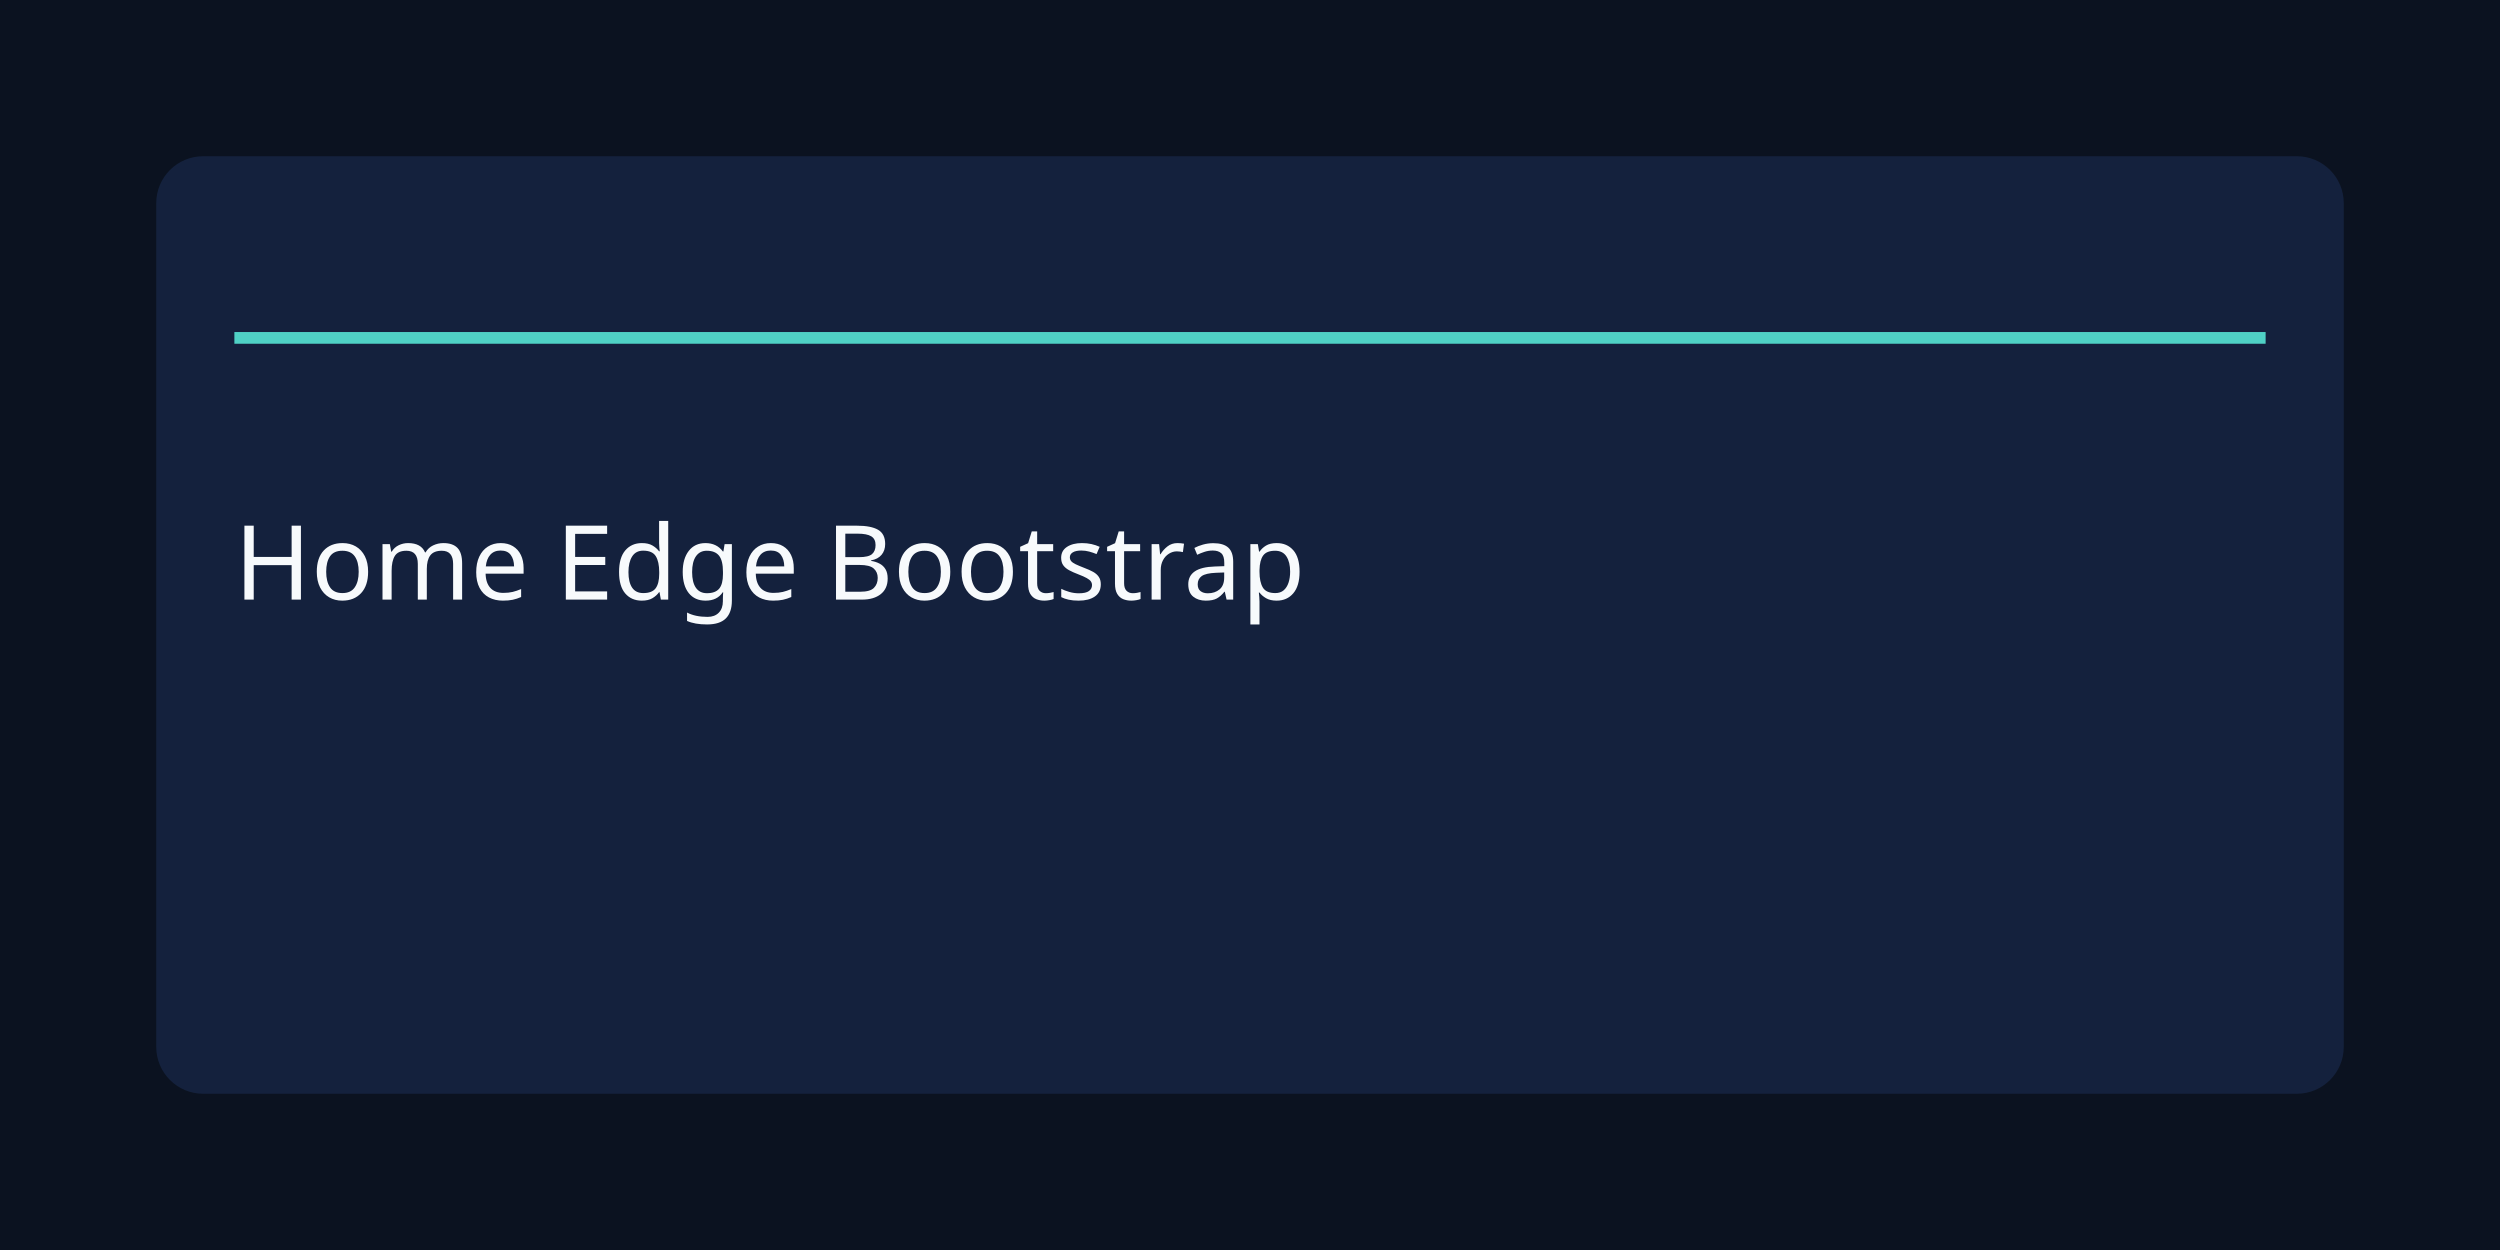
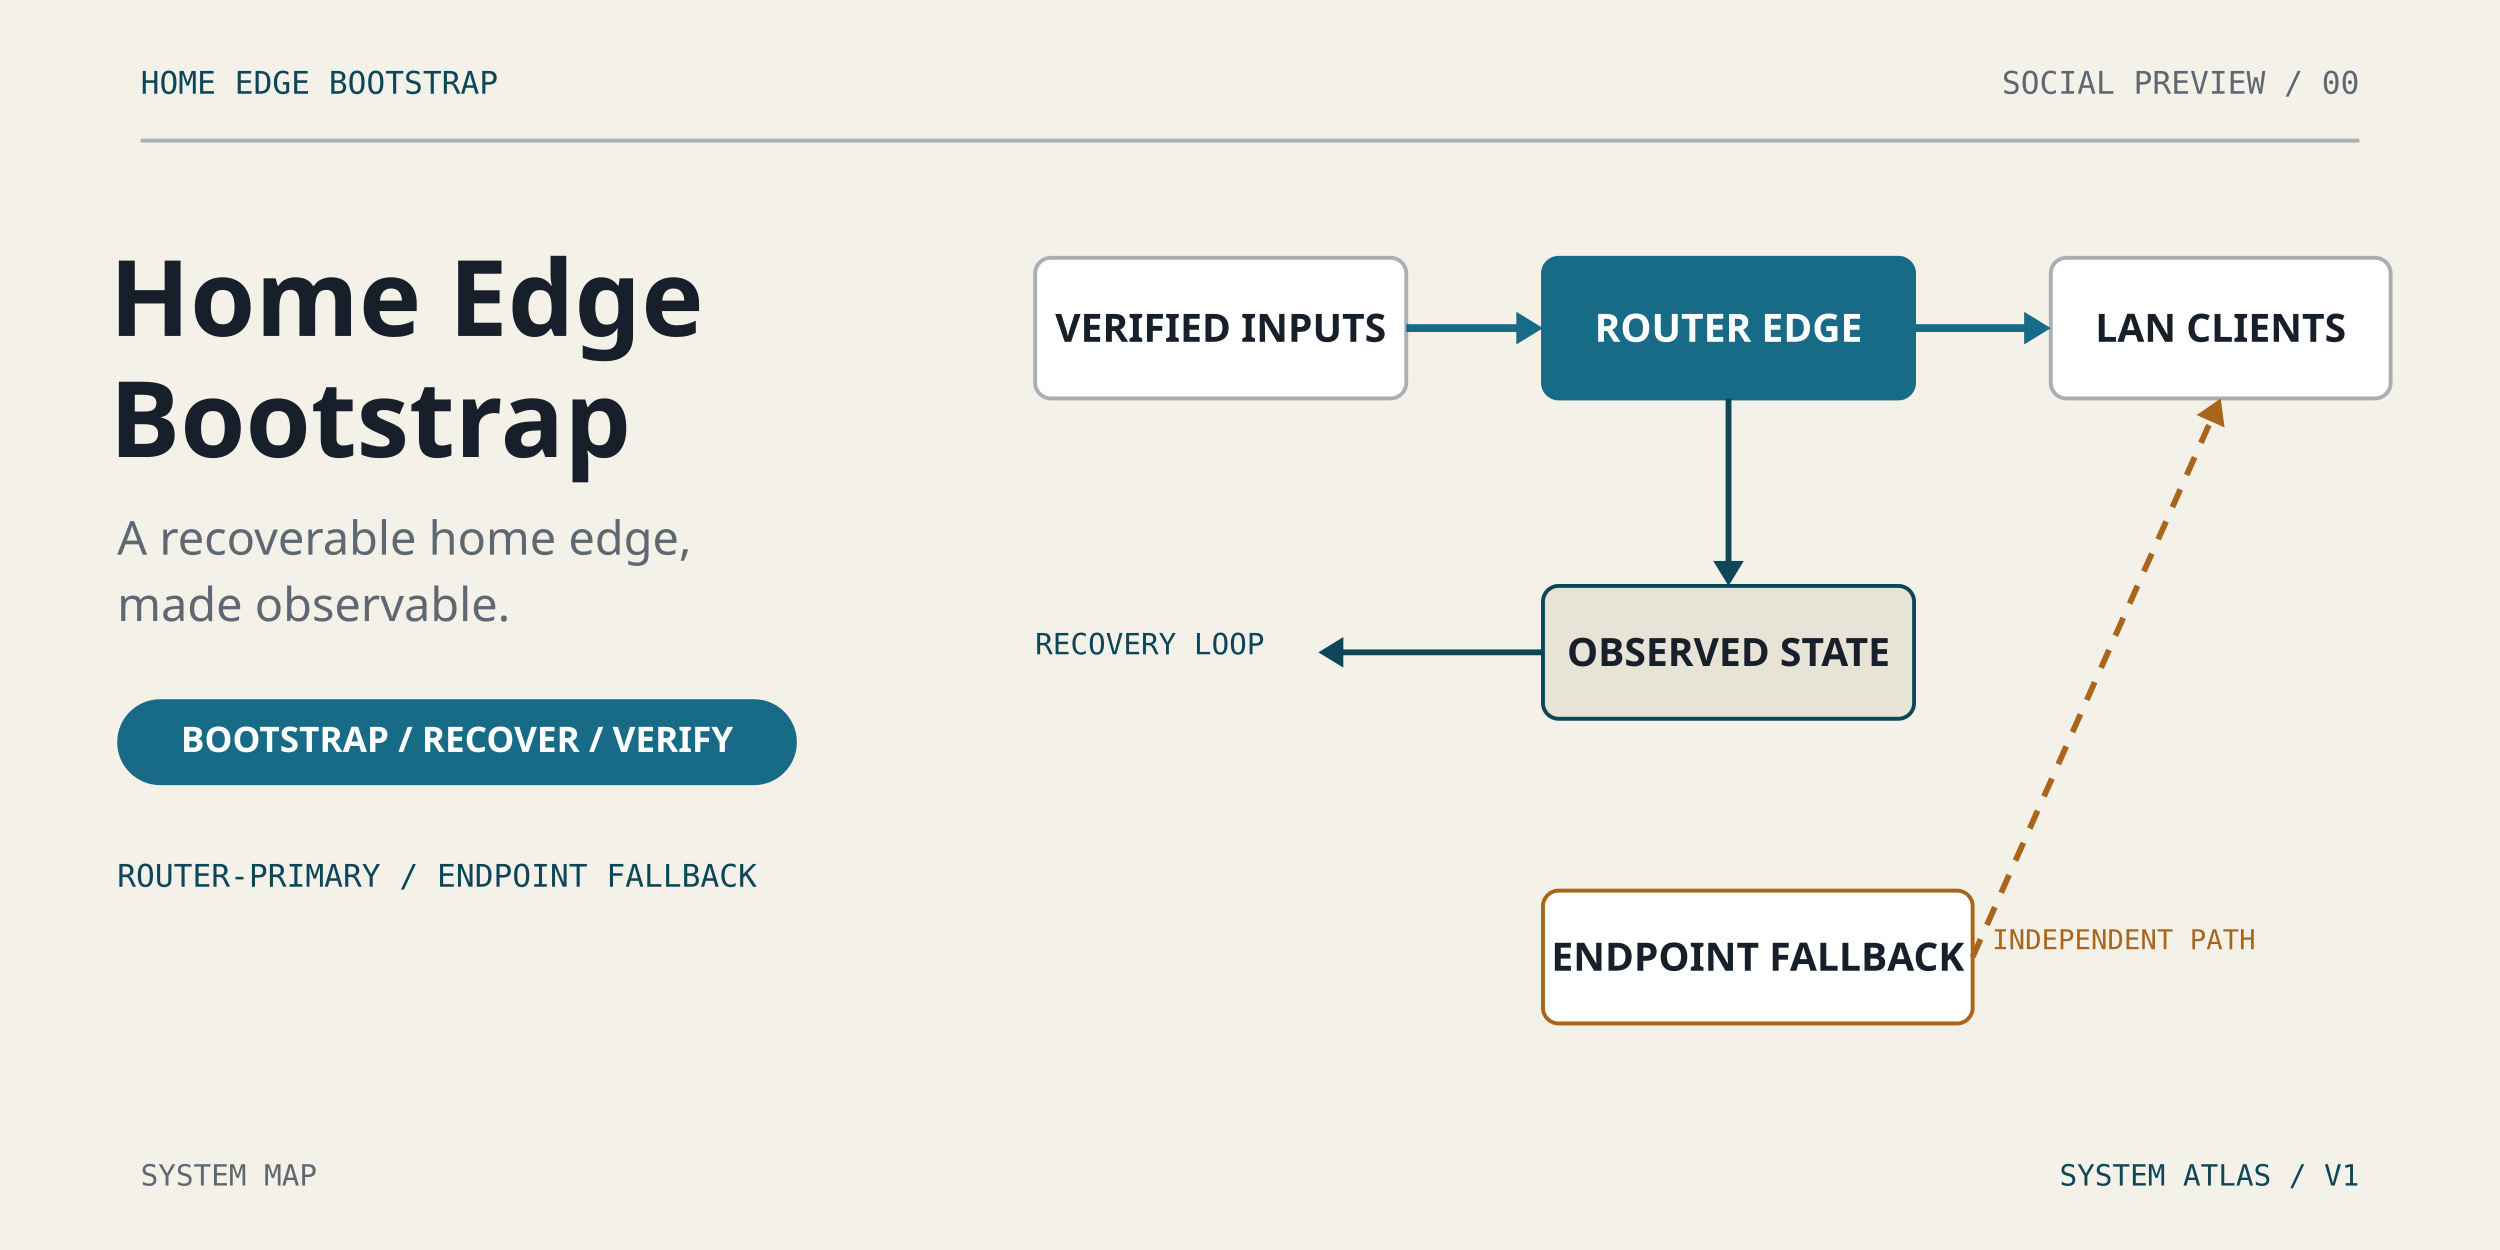
- <svg xmlns="http://www.w3.org/2000/svg" viewBox="0 0 1280 640" role="img" aria-label="Home Edge Bootstrap social preview with a three-node edge lifecycle line and the words Bootstrap, Recover, Verify.">
-   <rect width="1280" height="640" fill="#0B1220" />
-   <rect x="80" y="80" width="1120" height="480" rx="24" fill="#14213D" />
-   <path d="M120 173 H1160" stroke="#4FD1C5" stroke-width="6" />
-   <text x="120" y="307" fill="#F7FAFC" font-family="sans-serif" font-size="53">Home Edge Bootstrap</text>
+ <svg xmlns="http://www.w3.org/2000/svg" viewBox="0 0 1280 640" role="img" data-asset-id="hero" data-visual-system="system-atlas/v1">
+   <g id="background">
+     <rect width="1280" height="640" fill="#F4F1E8" />
+   </g>
+   <g id="content">
+     <text x="72" y="48" fill="#0D4658" font-family="Consolas" font-size="16" font-weight="400" text-anchor="start">HOME EDGE BOOTSTRAP</text>
+     <text x="1208" y="48" fill="#5E6872" font-family="Consolas" font-size="16" font-weight="400" text-anchor="end">SOCIAL PREVIEW / 00</text>
+     <line x1="72" y1="72" x2="1208" y2="72" stroke="#A9B0B4" stroke-width="2" />
+     <text x="72" y="607" fill="#5E6872" font-family="Consolas" font-size="15" font-weight="400" text-anchor="start">SYSTEM MAP</text>
+     <text x="1208" y="607" fill="#0D4658" font-family="Consolas" font-size="15" font-weight="400" text-anchor="end">SYSTEM ATLAS / V1</text>
+     <g id="title-block">
+       <text x="56" y="172" fill="#17202A" font-family="Segoe UI" font-size="54" font-weight="700" text-anchor="start">Home Edge</text>
+       <text x="56" y="234" fill="#17202A" font-family="Segoe UI" font-size="54" font-weight="700" text-anchor="start">Bootstrap</text>
+       <text x="60" y="284" fill="#5E6872" font-family="Segoe UI" font-size="24" font-weight="400" text-anchor="start">A recoverable home edge,</text>
+       <text x="60" y="318" fill="#5E6872" font-family="Segoe UI" font-size="24" font-weight="400" text-anchor="start">made observable.</text>
+       <rect x="60" y="358" width="348" height="44" fill="#176B87" rx="22" />
+       <text x="234" y="385" fill="#FFFFFF" font-family="Segoe UI" font-size="18" font-weight="700" text-anchor="middle">BOOTSTRAP / RECOVER / VERIFY</text>
+       <text x="60" y="454" fill="#0D4658" font-family="Consolas" font-size="16" font-weight="400" text-anchor="start">ROUTER-PRIMARY / ENDPOINT FALLBACK</text>
+     </g>
+     <g id="system-map">
+       <rect x="530" y="132" width="190" height="72" fill="#FFFFFF" stroke="#A9B0B4" stroke-width="2" rx="8" />
+       <text x="625" y="175" fill="#17202A" font-family="Segoe UI" font-size="20" font-weight="700" text-anchor="middle">VERIFIED INPUTS</text>
+       <rect x="790" y="132" width="190" height="72" fill="#176B87" stroke="#176B87" stroke-width="2" rx="8" />
+       <text x="885" y="175" fill="#FFFFFF" font-family="Segoe UI" font-size="20" font-weight="700" text-anchor="middle">ROUTER EDGE</text>
+       <rect x="1050" y="132" width="174" height="72" fill="#FFFFFF" stroke="#A9B0B4" stroke-width="2" rx="8" />
+       <text x="1137" y="175" fill="#17202A" font-family="Segoe UI" font-size="20" font-weight="700" text-anchor="middle">LAN CLIENTS</text>
+       <line x1="720" y1="168" x2="781.2" y2="168" stroke="#176B87" stroke-width="4" />
+       <polygon points="790,168 776.36,176.363 776.36,159.637" fill="#176B87" />
+       <line x1="980" y1="168" x2="1041.2" y2="168" stroke="#176B87" stroke-width="4" />
+       <polygon points="1050,168 1036.36,176.363 1036.36,159.637" fill="#176B87" />
+       <rect x="790" y="300" width="190" height="68" fill="#E8E3D7" stroke="#0D4658" stroke-width="2" rx="8" />
+       <text x="885" y="341" fill="#17202A" font-family="Segoe UI" font-size="20" font-weight="700" text-anchor="middle">OBSERVED STATE</text>
+       <line x1="885" y1="204" x2="885" y2="291.75" stroke="#0D4658" stroke-width="3" />
+       <polygon points="885,300 877.16,287.212 892.84,287.212" fill="#0D4658" />
+       <line x1="790" y1="334" x2="683.25" y2="334" stroke="#0D4658" stroke-width="3" />
+       <polygon points="675,334 687.788,326.16 687.788,341.84" fill="#0D4658" />
+       <text x="530" y="335" fill="#0D4658" font-family="Consolas" font-size="15" font-weight="400" text-anchor="start">RECOVERY LOOP</text>
+       <rect x="790" y="456" width="220" height="68" fill="#FFFFFF" stroke="#A9651A" stroke-width="2" rx="8" />
+       <text x="900" y="497" fill="#17202A" font-family="Segoe UI" font-size="20" font-weight="700" text-anchor="middle">ENDPOINT FALLBACK</text>
+       <line x1="1010" y1="490" x2="1133.652" y2="211.54" stroke="#A9651A" stroke-width="3" stroke-dasharray="10 8" />
+       <polygon points="1137,204 1138.976,218.869 1124.645,212.506" fill="#A9651A" />
+       <text x="1020" y="486" fill="#A9651A" font-family="Consolas" font-size="14" font-weight="400" text-anchor="start">INDEPENDENT PATH</text>
+     </g>
+   </g>
</svg>
